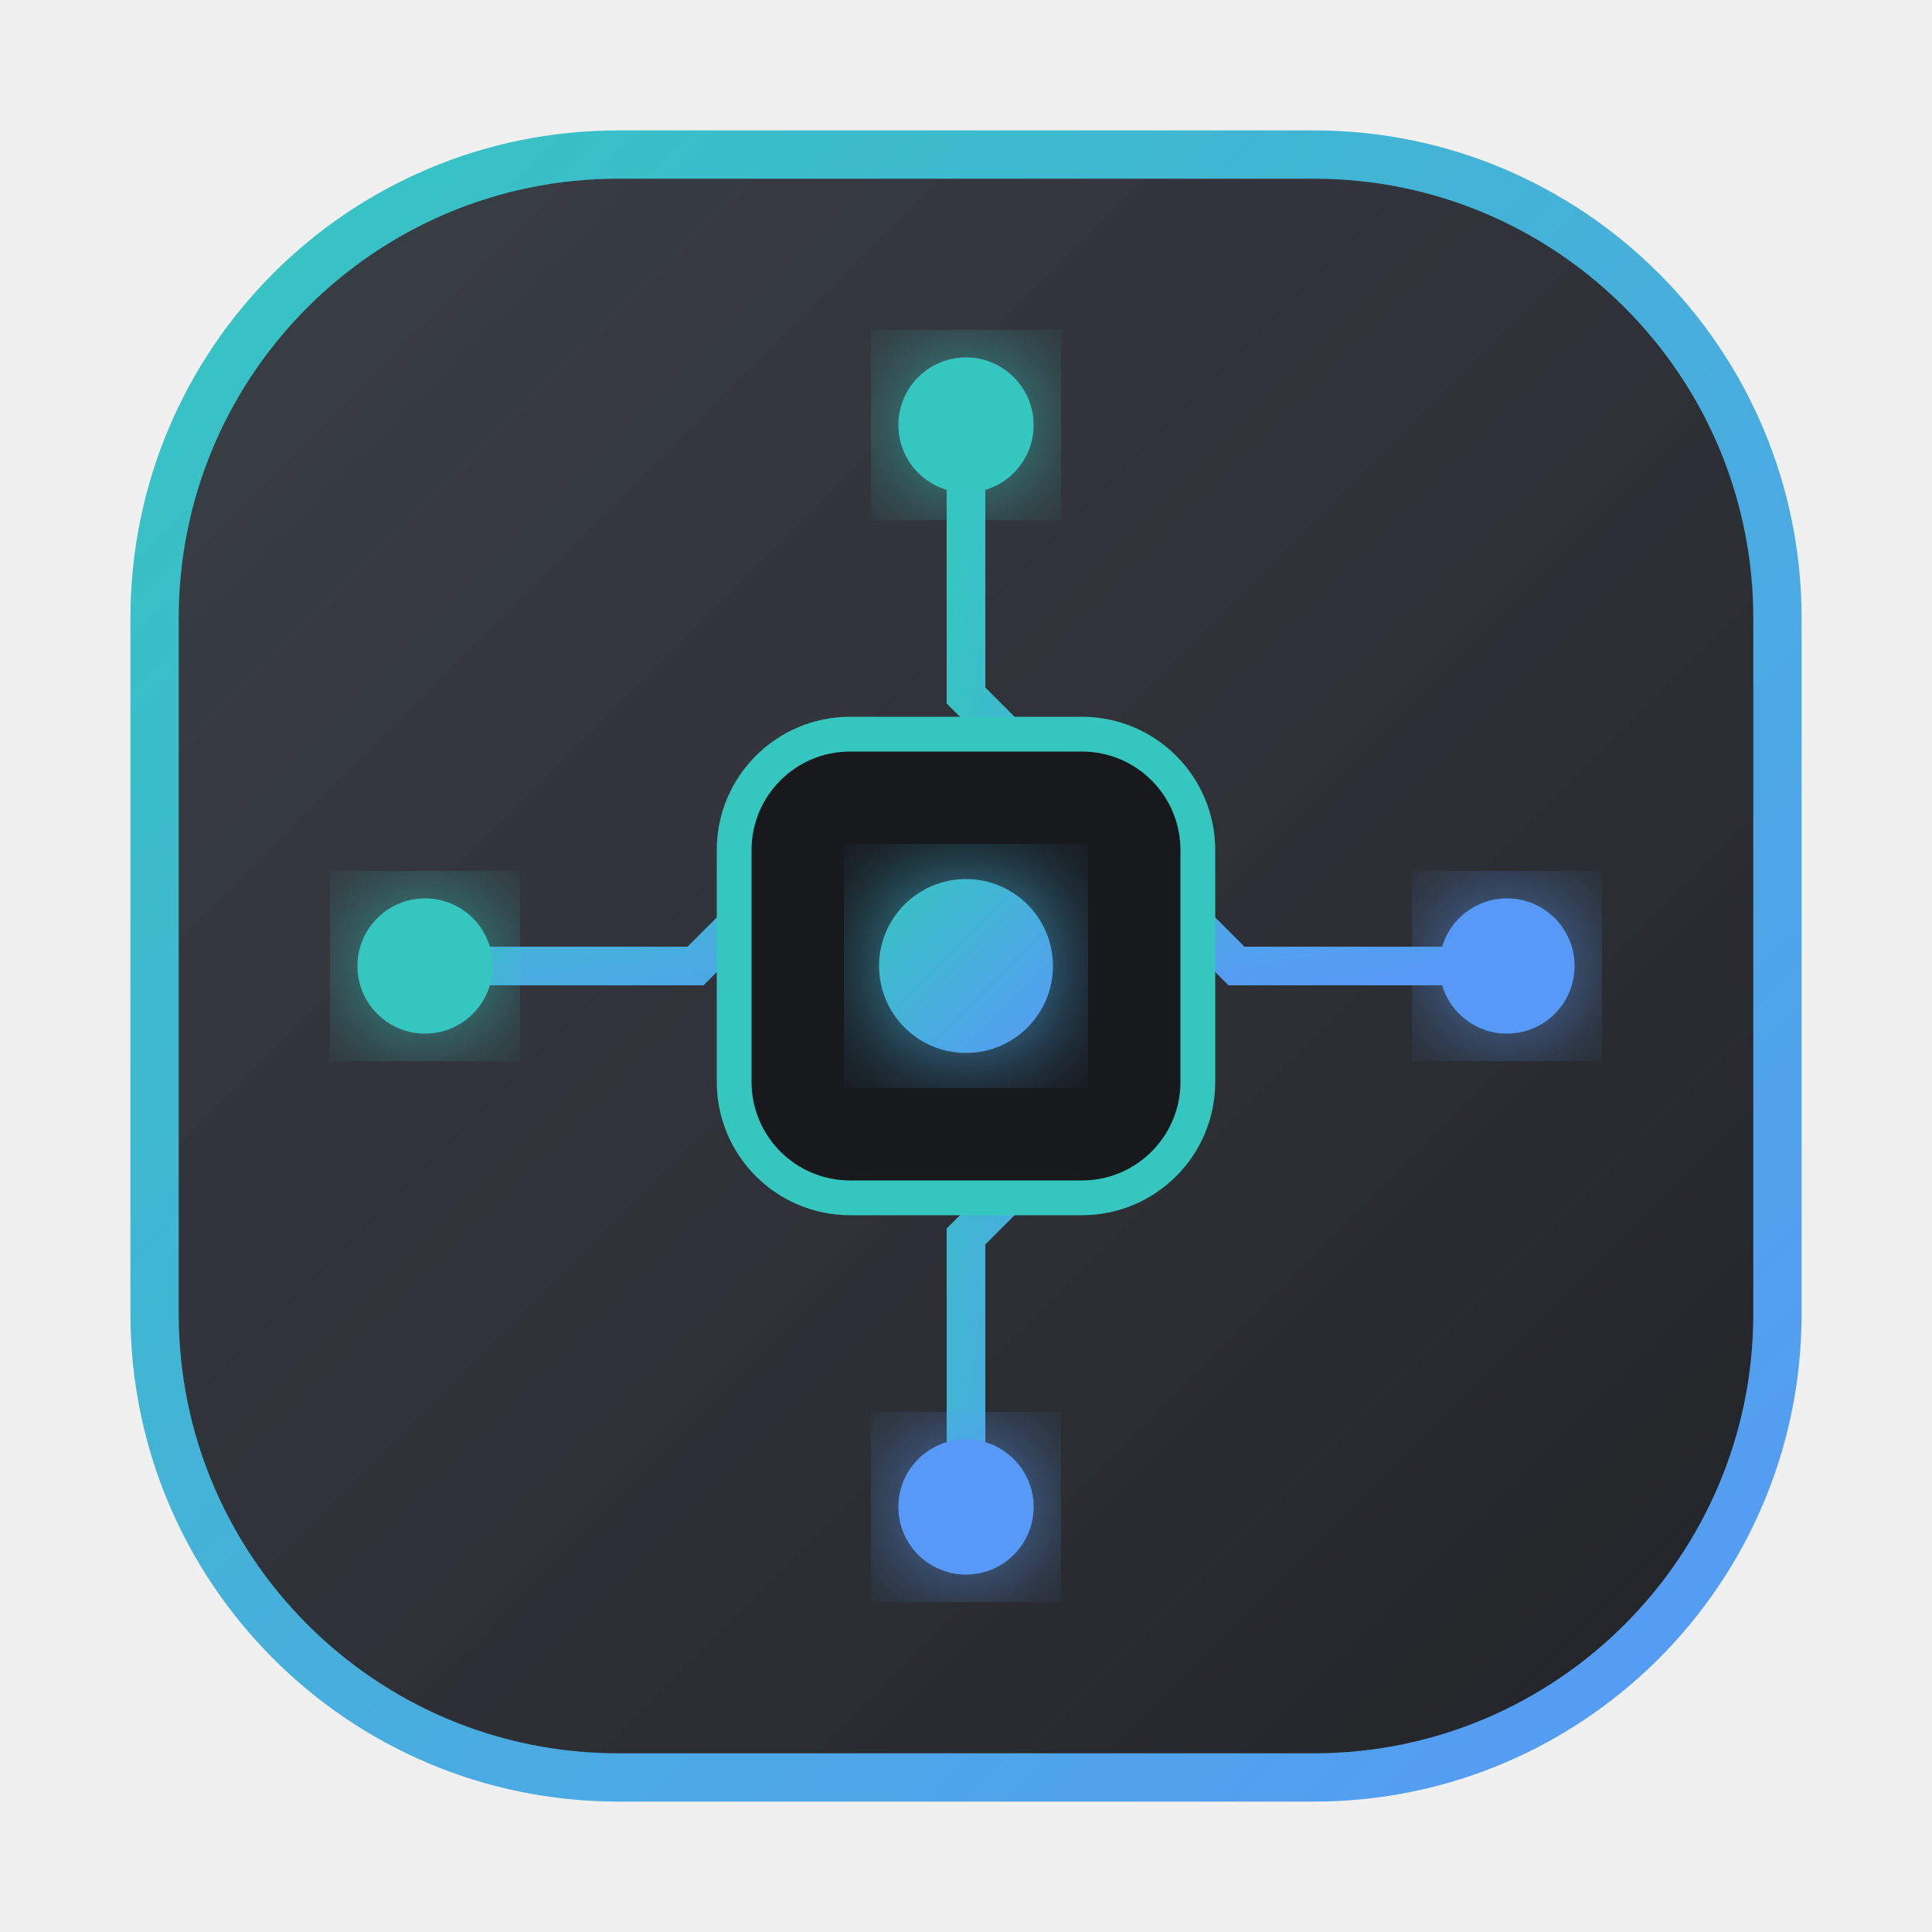
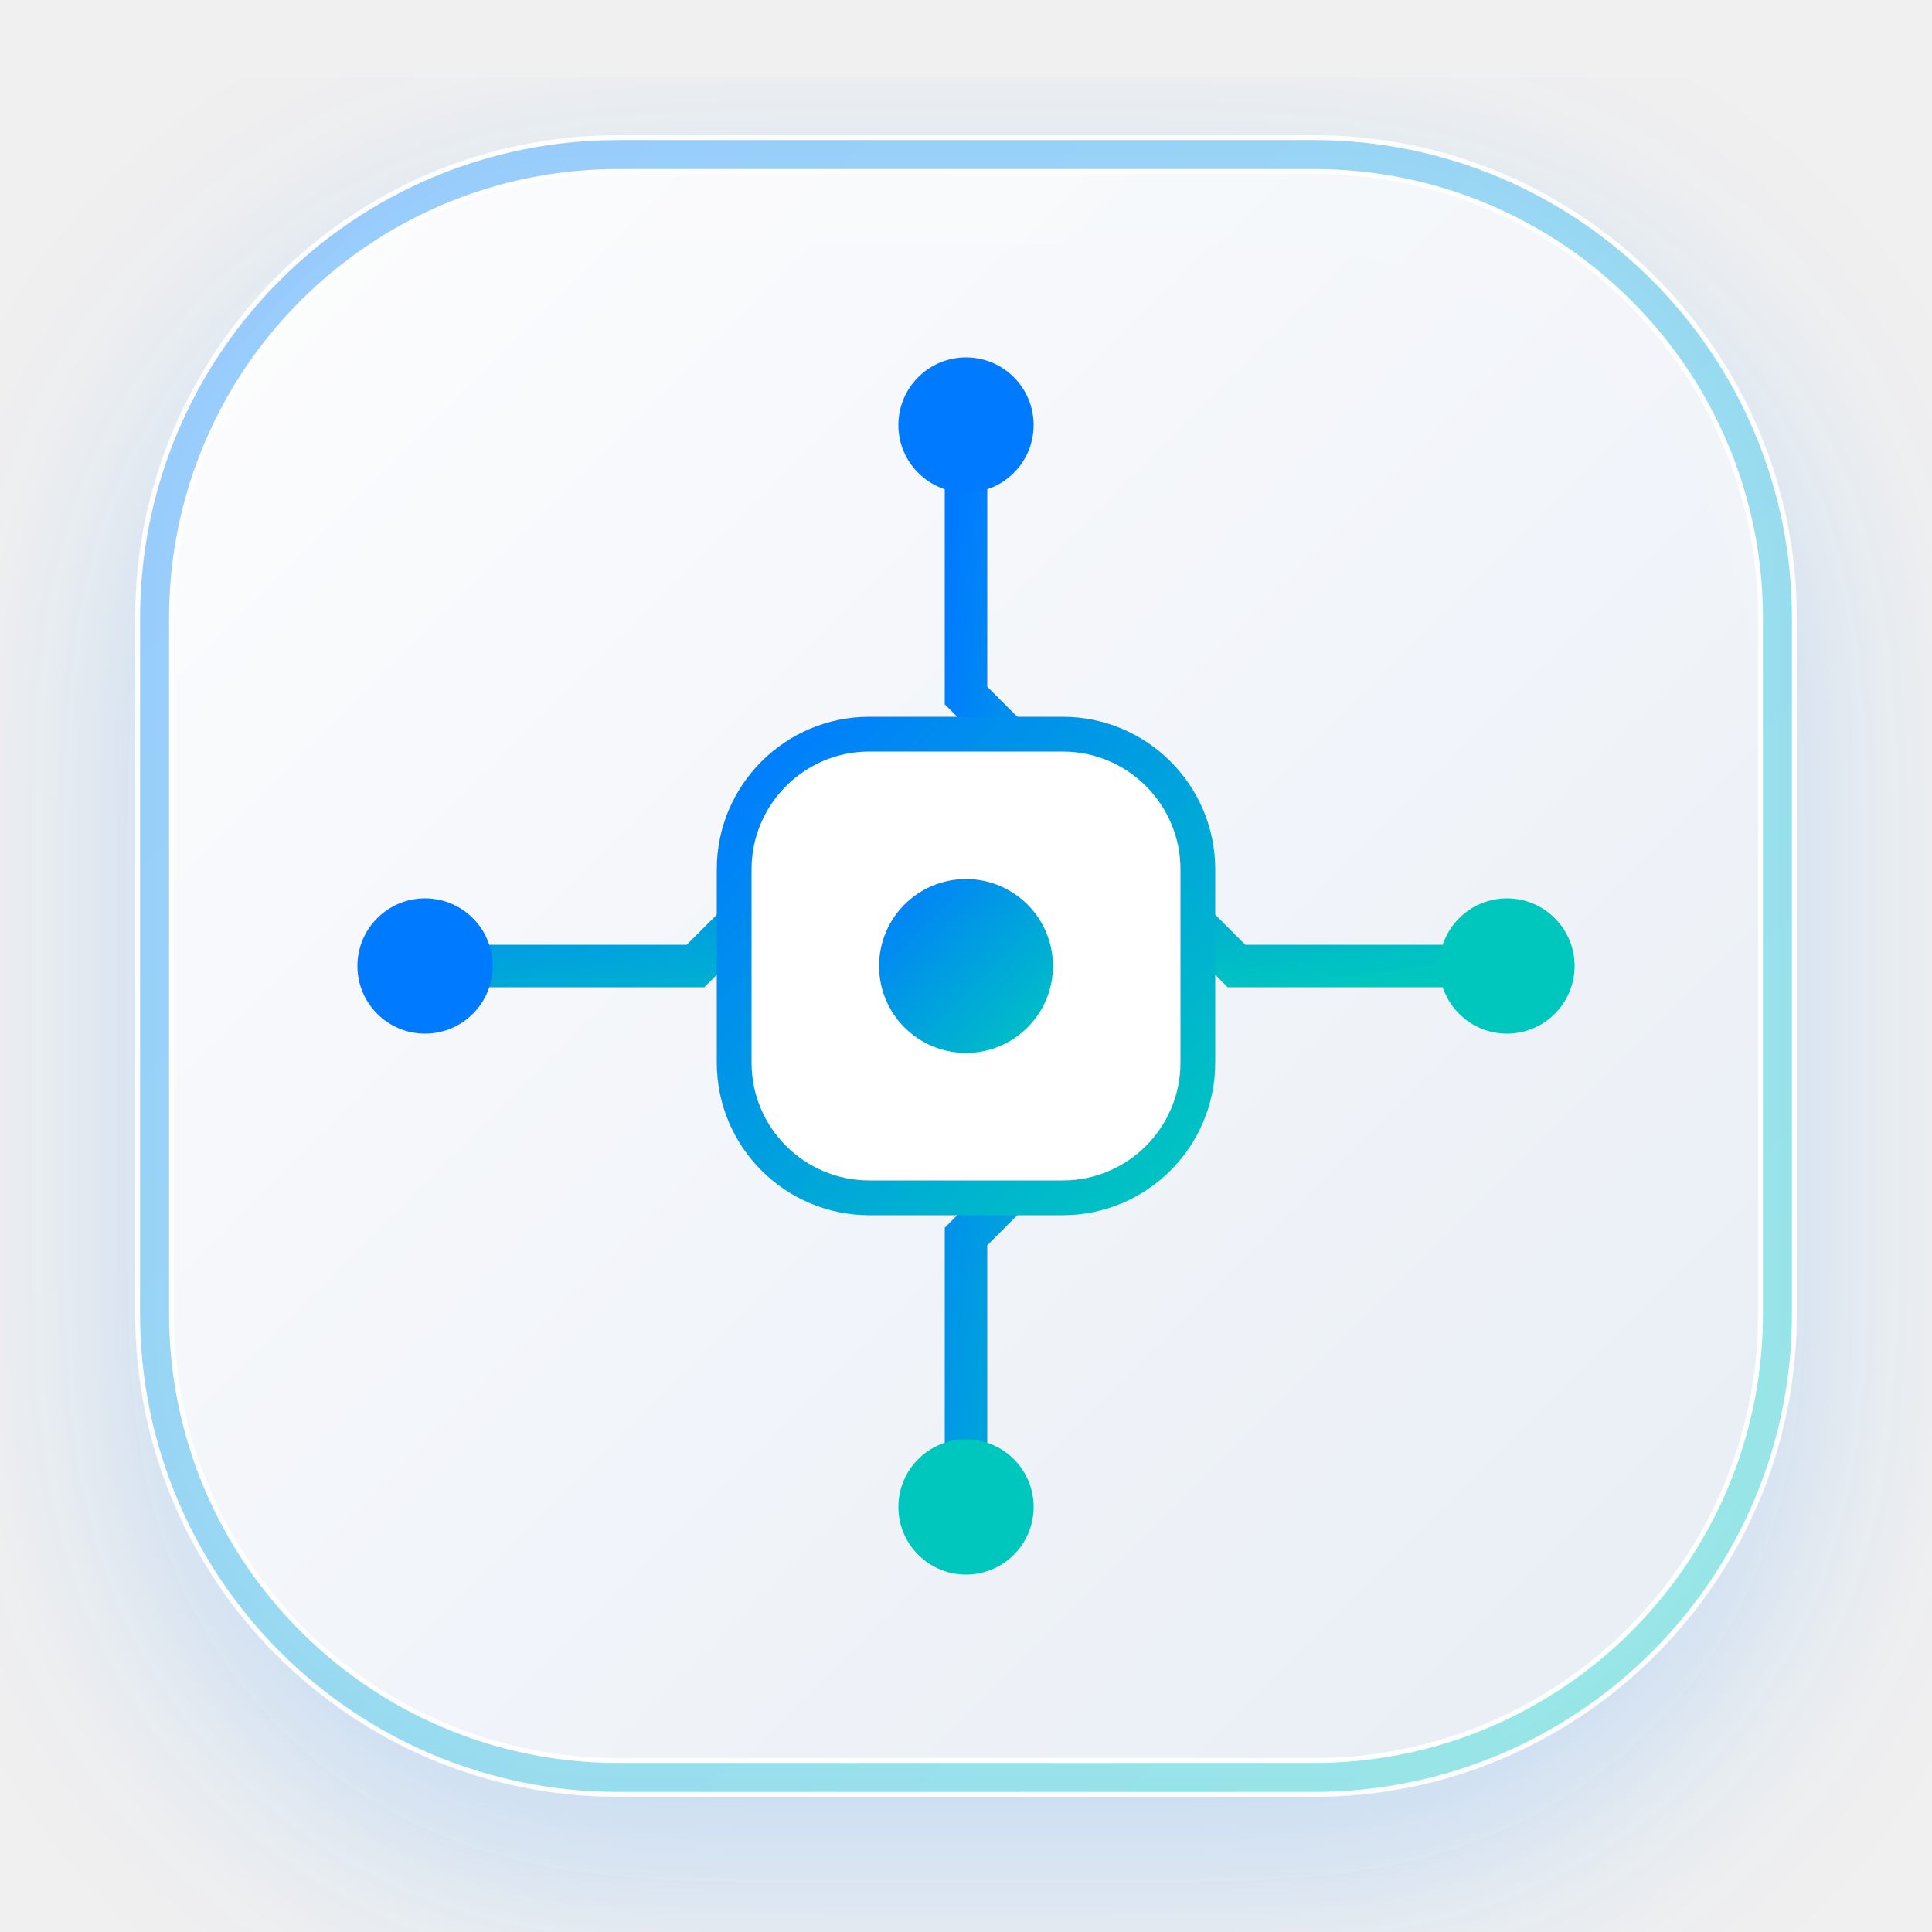
<svg xmlns="http://www.w3.org/2000/svg" viewBox="0 0 100 100" width="100%" height="100%">
  <defs>
    <linearGradient id="circGrad" x1="0%" y1="0%" x2="100%" y2="100%">
-       <stop offset="0%" stop-color="#35C6C0" />
-       <stop offset="100%" stop-color="#5799F7" />
+       <stop offset="0%" stop-color="#007AFF" />
+       <stop offset="100%" stop-color="#00C7BE" />
    </linearGradient>
    <linearGradient id="chipGrad" x1="0%" y1="0%" x2="100%" y2="100%">
-       <stop offset="0%" stop-color="#262B33" stop-opacity="0.9" />
-       <stop offset="100%" stop-color="#17191D" stop-opacity="0.95" />
+       <stop offset="0%" stop-color="#FFFFFF" stop-opacity="0.95" />
+       <stop offset="100%" stop-color="#E8EEF5" stop-opacity="0.95" />
    </linearGradient>
-     <filter id="glow" x="-20%" y="-20%" width="140%" height="140%">
-       <feGaussianBlur stdDeviation="3" result="blur" />
-       <feComposite in="SourceGraphic" in2="blur" operator="over" />
+     <filter id="shadow" x="-20%" y="-20%" width="140%" height="140%">
+       <feDropShadow dx="0" dy="4" stdDeviation="6" flood-color="#007AFF" flood-opacity="0.2" />
    </filter>
  </defs>
-   <rect x="8" y="8" width="84" height="84" rx="24" fill="url(#chipGrad)" stroke="url(#circGrad)" stroke-width="2.5" />
-   <path d="M 22 50 L 36 50 L 44 42 L 56 42 L 64 50 L 78 50" fill="none" stroke="url(#circGrad)" stroke-width="2" stroke-linecap="round" />
-   <path d="M 50 22 L 50 36 L 58 44 L 58 56 L 50 64 L 50 78" fill="none" stroke="url(#circGrad)" stroke-width="2" stroke-linecap="round" />
-   <circle cx="22" cy="50" r="3.5" fill="#35C6C0" filter="url(#glow)" />
-   <circle cx="78" cy="50" r="3.5" fill="#5799F7" filter="url(#glow)" />
-   <circle cx="50" cy="22" r="3.5" fill="#35C6C0" filter="url(#glow)" />
-   <circle cx="50" cy="78" r="3.5" fill="#5799F7" filter="url(#glow)" />
-   <rect x="38" y="38" width="24" height="24" rx="6" fill="#17191D" stroke="#35C6C0" stroke-width="1.8" />
-   <circle cx="50" cy="50" r="4.5" fill="url(#circGrad)" filter="url(#glow)" />
+   <rect x="8" y="8" width="84" height="84" rx="24" fill="url(#chipGrad)" stroke="rgba(255, 255, 255, 0.95)" stroke-width="2" filter="url(#shadow)" />
+   <rect x="8" y="8" width="84" height="84" rx="24" fill="none" stroke="url(#circGrad)" stroke-width="1.5" stroke-opacity="0.4" />
+   <path d="M 22 50 L 36 50 L 44 42 L 56 42 L 64 50 L 78 50" fill="none" stroke="url(#circGrad)" stroke-width="2.2" stroke-linecap="round" />
+   <path d="M 50 22 L 50 36 L 58 44 L 58 56 L 50 64 L 50 78" fill="none" stroke="url(#circGrad)" stroke-width="2.2" stroke-linecap="round" />
+   <circle cx="22" cy="50" r="3.5" fill="#007AFF" />
+   <circle cx="78" cy="50" r="3.5" fill="#00C7BE" />
+   <circle cx="50" cy="22" r="3.5" fill="#007AFF" />
+   <circle cx="50" cy="78" r="3.5" fill="#00C7BE" />
+   <rect x="38" y="38" width="24" height="24" rx="7" fill="#FFFFFF" stroke="url(#circGrad)" stroke-width="1.8" />
+   <circle cx="50" cy="50" r="4.5" fill="url(#circGrad)" />
</svg>
